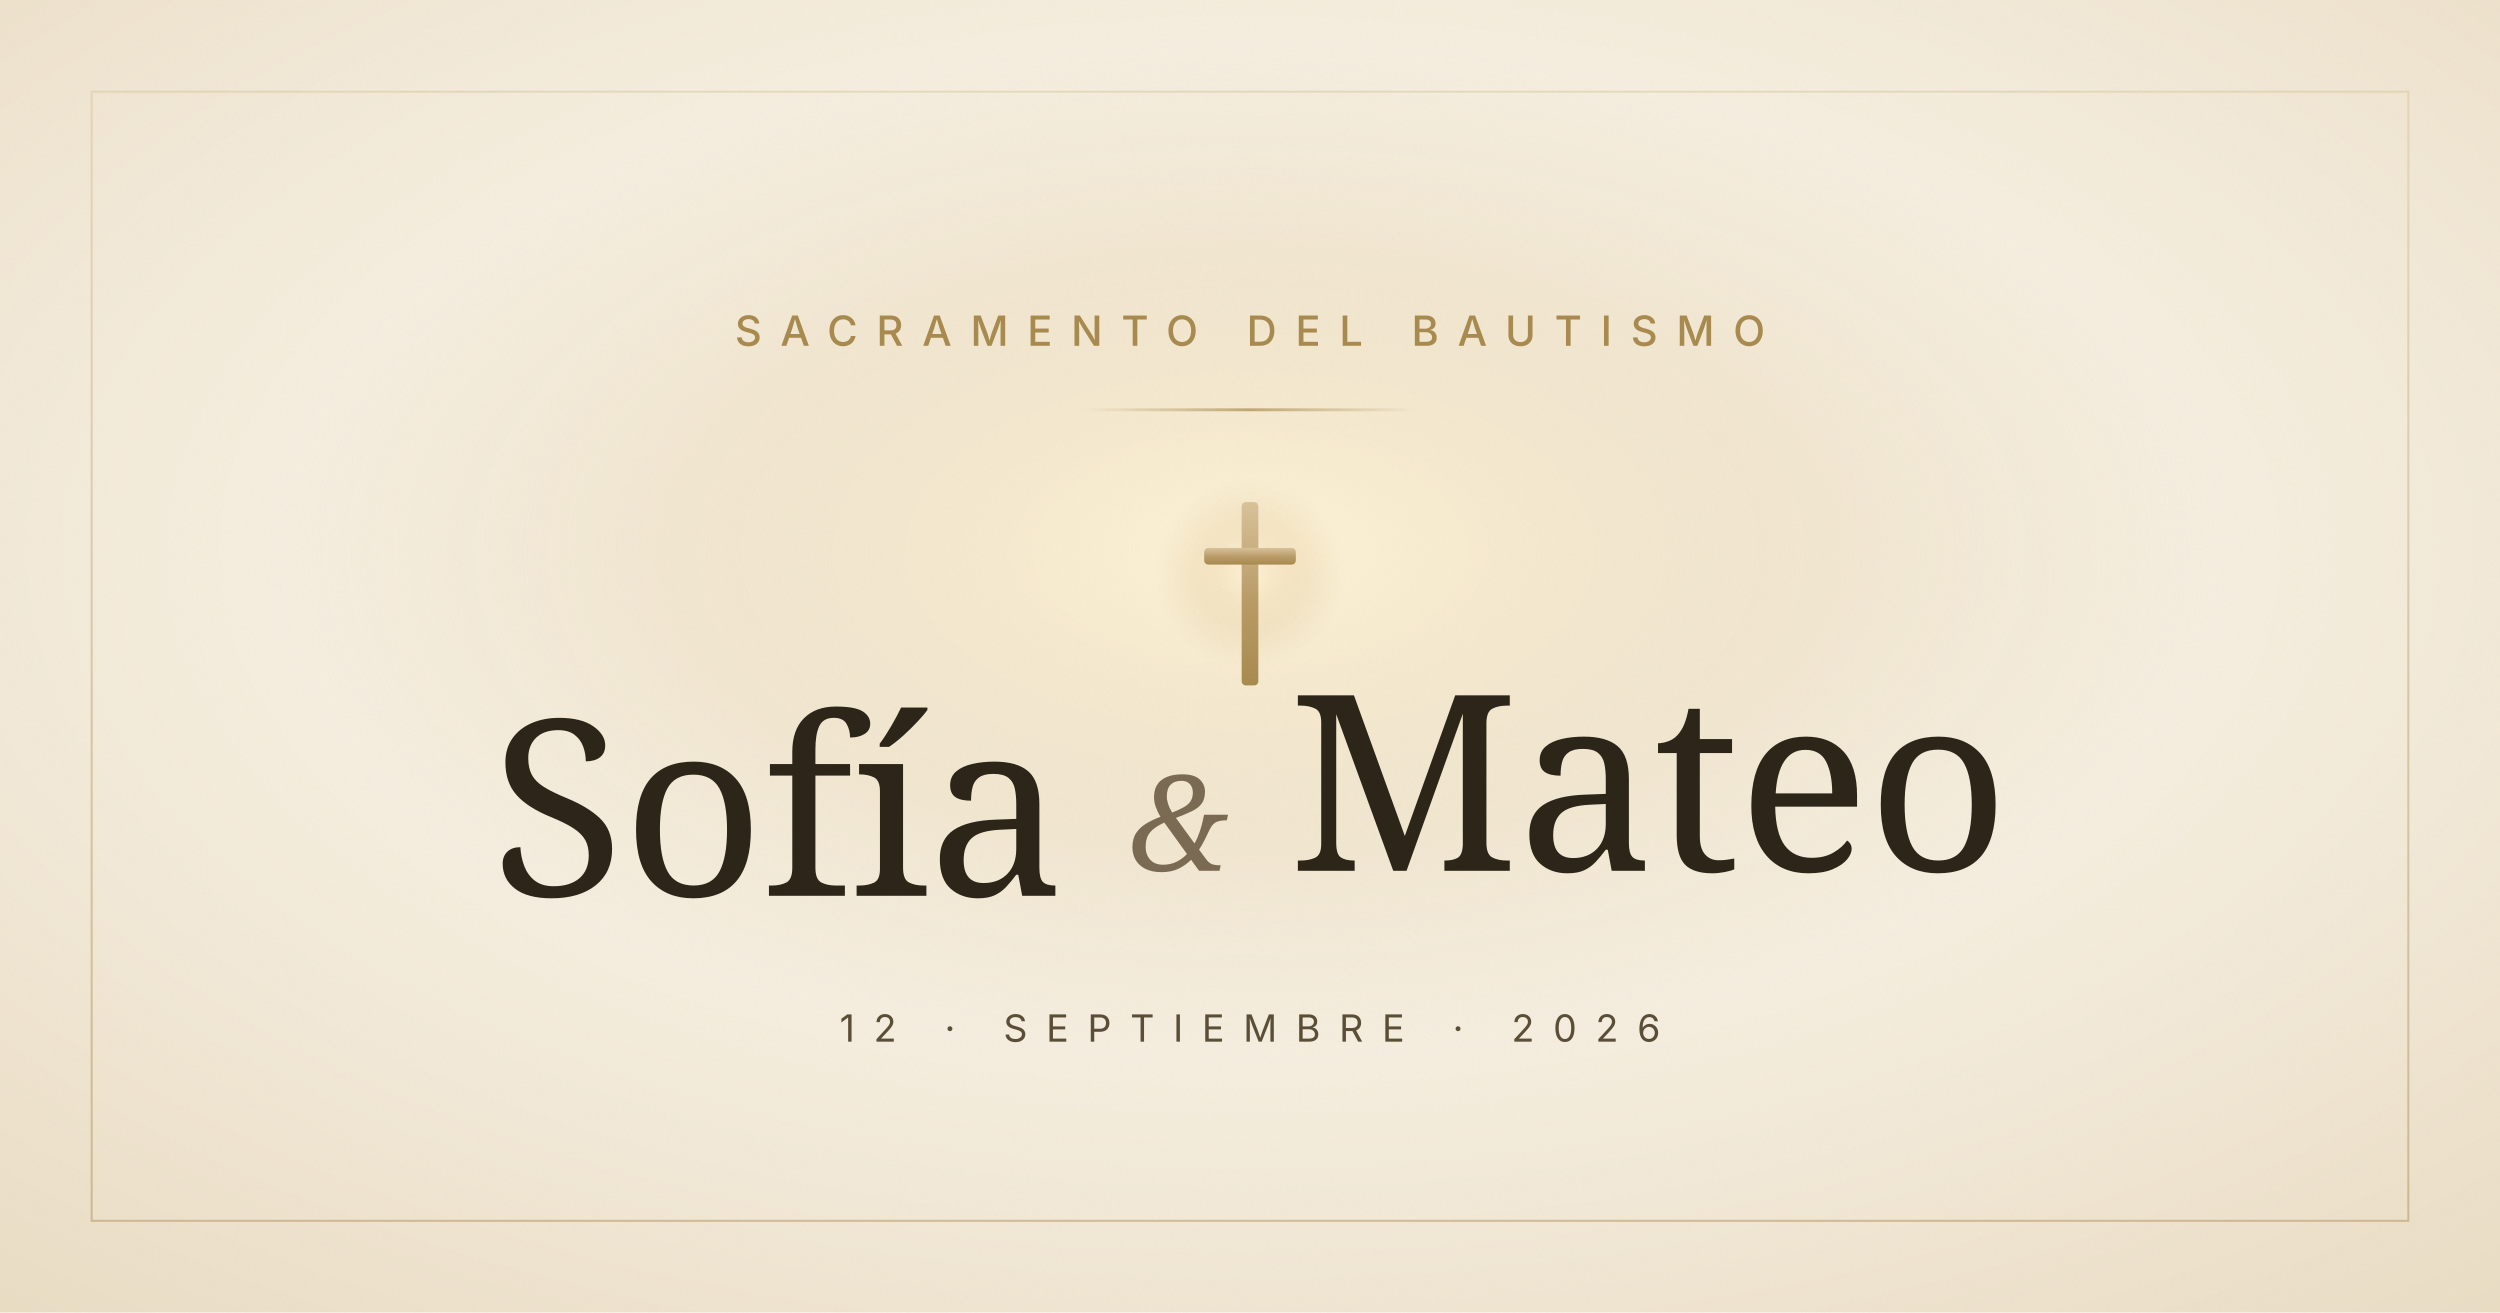
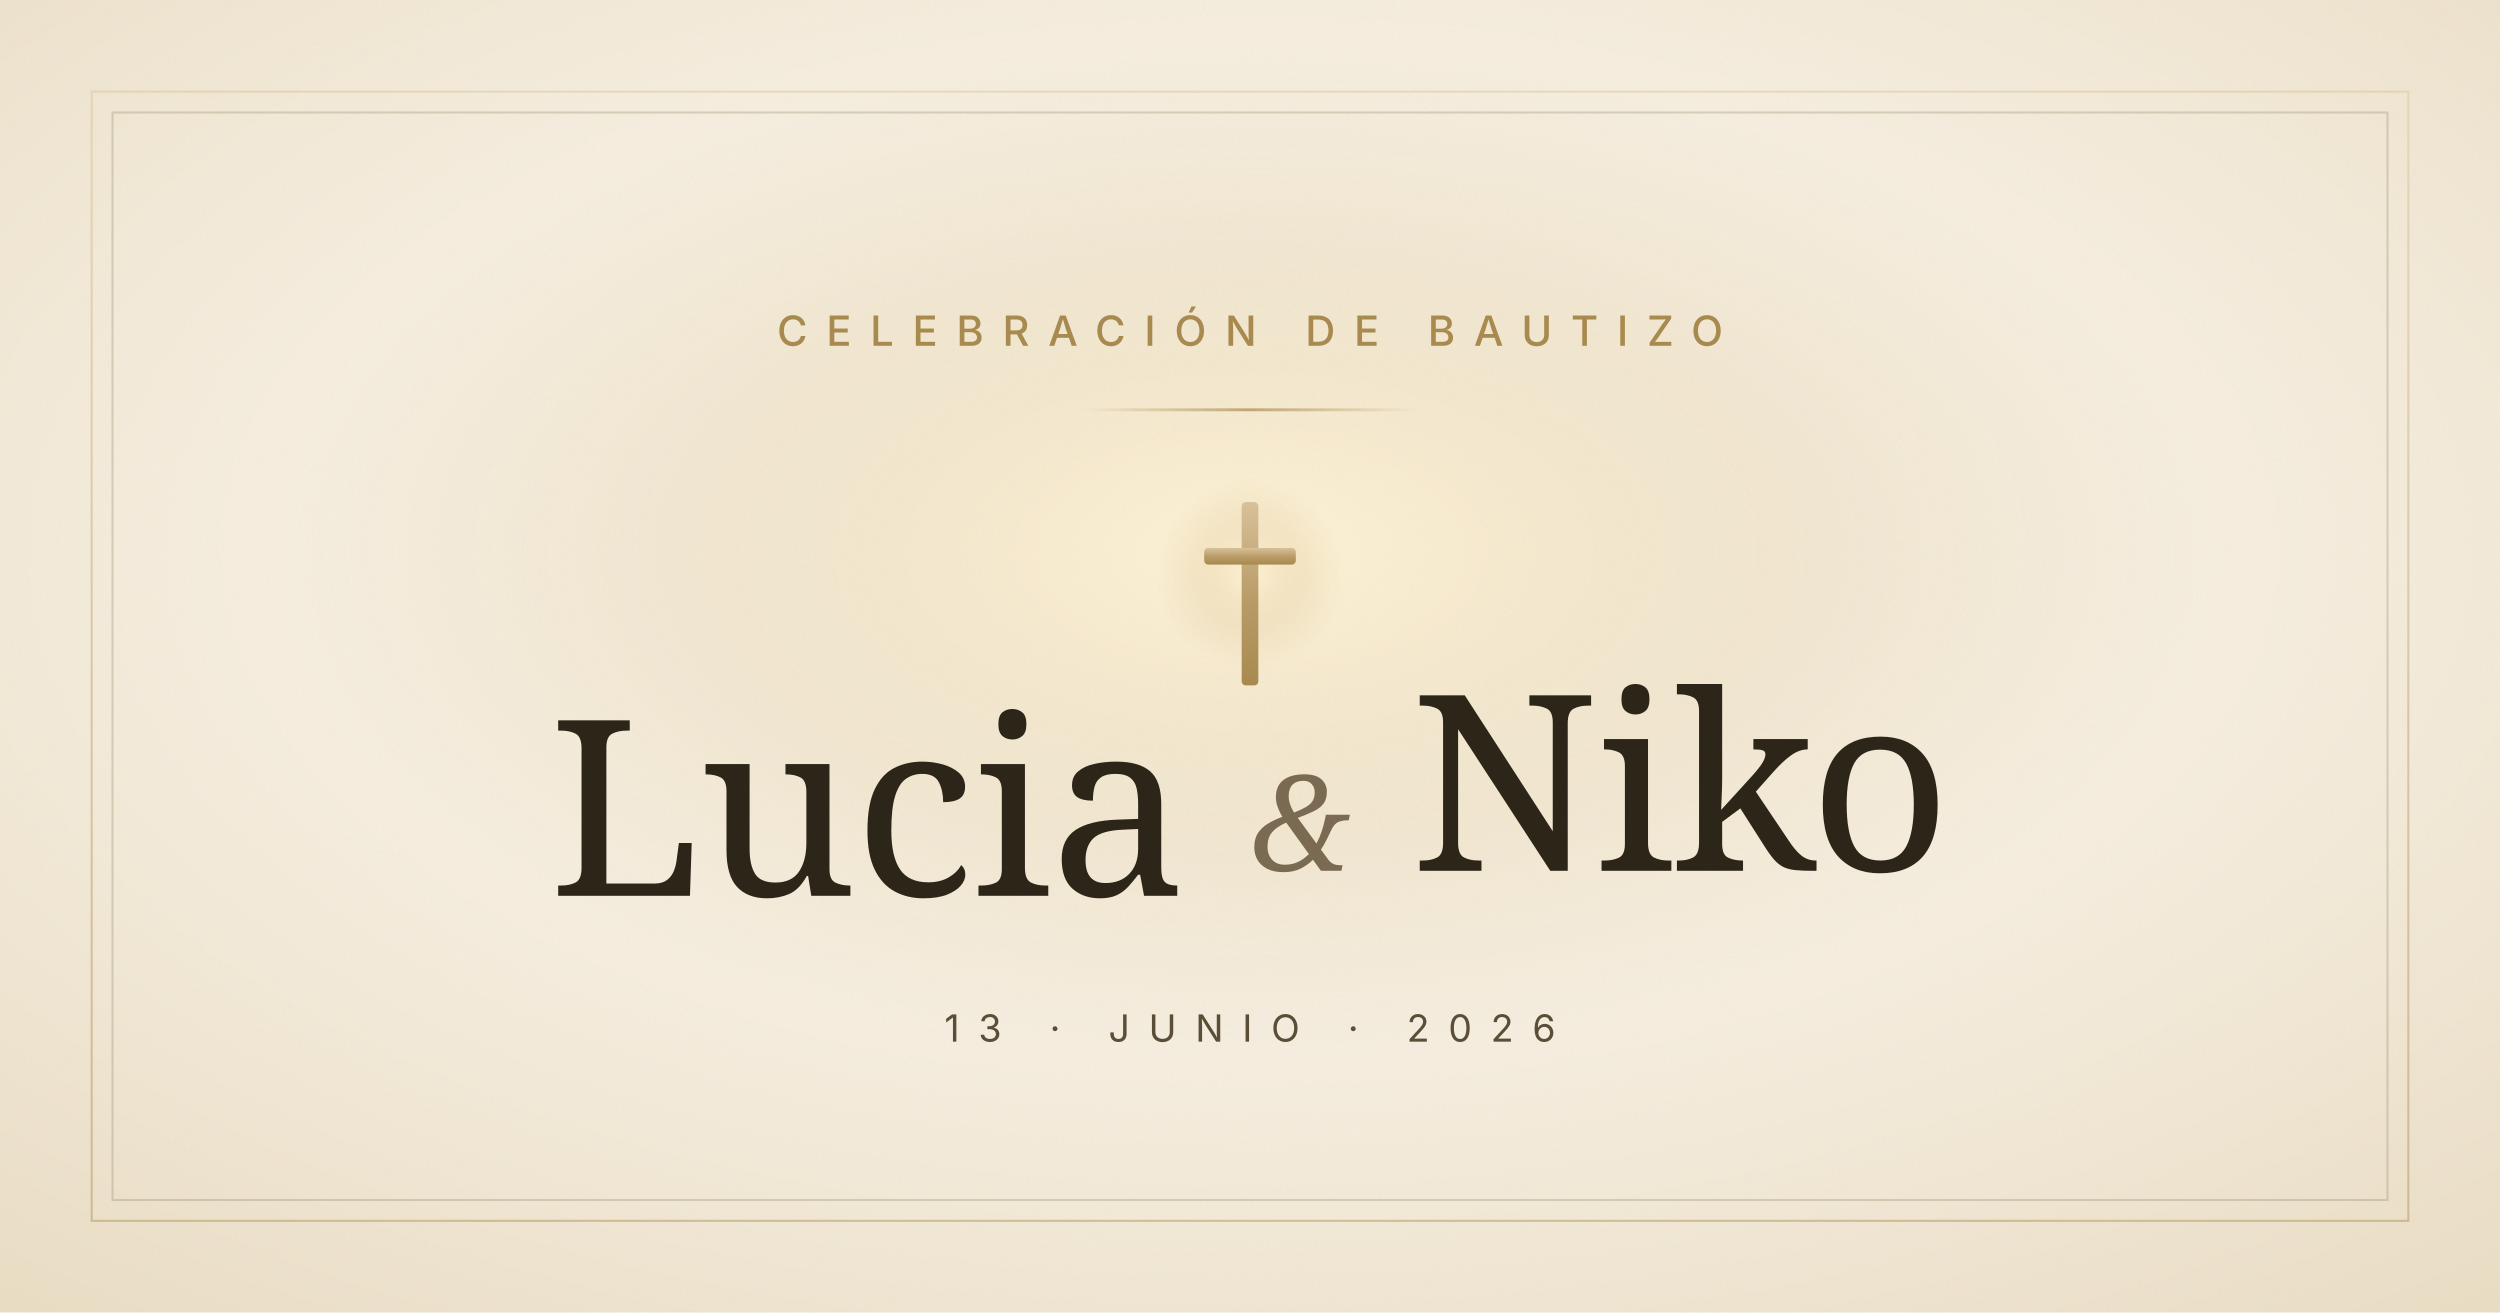
<svg xmlns="http://www.w3.org/2000/svg" viewBox="0 0 1200 630" width="1200" height="630">
  <defs>
    <radialGradient id="bg" cx="50%" cy="42%" r="80%">
      <stop offset="0%" stop-color="#FBF8F2" />
      <stop offset="55%" stop-color="#F4ECDC" />
      <stop offset="100%" stop-color="#E8DBC1" />
    </radialGradient>
    <radialGradient id="halo" cx="50%" cy="42%" r="38%">
      <stop offset="0%" stop-color="#FFF3D6" stop-opacity="0.95" />
      <stop offset="60%" stop-color="#E5D2A8" stop-opacity="0.35" />
      <stop offset="100%" stop-color="#E5D2A8" stop-opacity="0" />
    </radialGradient>
    <linearGradient id="gold" x1="0" y1="0" x2="0" y2="1">
      <stop offset="0%" stop-color="#D8C29A" />
      <stop offset="55%" stop-color="#B89A66" />
      <stop offset="100%" stop-color="#A88A4F" />
    </linearGradient>
    <linearGradient id="rule" x1="0" y1="0" x2="1" y2="0">
      <stop offset="0%" stop-color="#A88A4F" stop-opacity="0" />
      <stop offset="50%" stop-color="#A88A4F" stop-opacity="0.7" />
      <stop offset="100%" stop-color="#A88A4F" stop-opacity="0" />
    </linearGradient>
    <filter id="paper" x="0" y="0" width="100%" height="100%">
      <feTurbulence type="fractalNoise" baseFrequency="0.65" numOctaves="2" seed="3" stitchTiles="stitch" />
      <feColorMatrix values="0 0 0 0 0.42  0 0 0 0 0.34  0 0 0 0 0.22  0 0 0 0.04 0" />
    </filter>
  </defs>
  <rect width="1200" height="630" fill="url(#bg)" />
  <rect width="1200" height="630" fill="url(#halo)" />
  <rect x="44" y="44" width="1112" height="542" fill="none" stroke="url(#gold)" stroke-opacity="0.45" stroke-width="1" />
+   <rect x="54" y="54" width="1092" height="522" fill="none" stroke="#82805A" stroke-opacity="0.28" stroke-width="1" />
  <text x="600" y="166" text-anchor="middle" font-family="Inter, Helvetica, Arial, sans-serif" font-size="20" letter-spacing="9" fill="#A88A4F" font-weight="500">
-     SACRAMENTO DEL BAUTISMO
+     CELEBRACIÓN DE BAUTIZO
  </text>
  <rect x="520" y="196" width="160" height="1.4" fill="url(#rule)" />
  <g transform="translate(600 285)">
    <circle cx="0" cy="0" r="60" fill="url(#halo)" />
    <rect x="-4" y="-44" width="8" height="88" rx="2" fill="url(#gold)" />
    <rect x="-22" y="-22" width="44" height="8" rx="2" fill="url(#gold)" />
  </g>
  <text x="600" y="430" text-anchor="middle" font-family="Cormorant Garamond, Georgia, serif" font-size="118" font-weight="300" letter-spacing="-1" fill="#2B2417">
-     Sofía <tspan font-style="italic" fill="#7a6a52" font-size="64" dy="-12">&amp;</tspan> Mateo
+     Lucia <tspan font-style="italic" fill="#7a6a52" font-size="64" dy="-12">&amp;</tspan> Niko
  </text>
  <text x="600" y="500" text-anchor="middle" font-family="Inter, Helvetica, Arial, sans-serif" font-size="18" letter-spacing="9" fill="#5a4d36">
-     12 · SEPTIEMBRE · 2026
+     13 · JUNIO · 2026
  </text>
  <rect width="1200" height="630" filter="url(#paper)" opacity="0.6" />
</svg>
